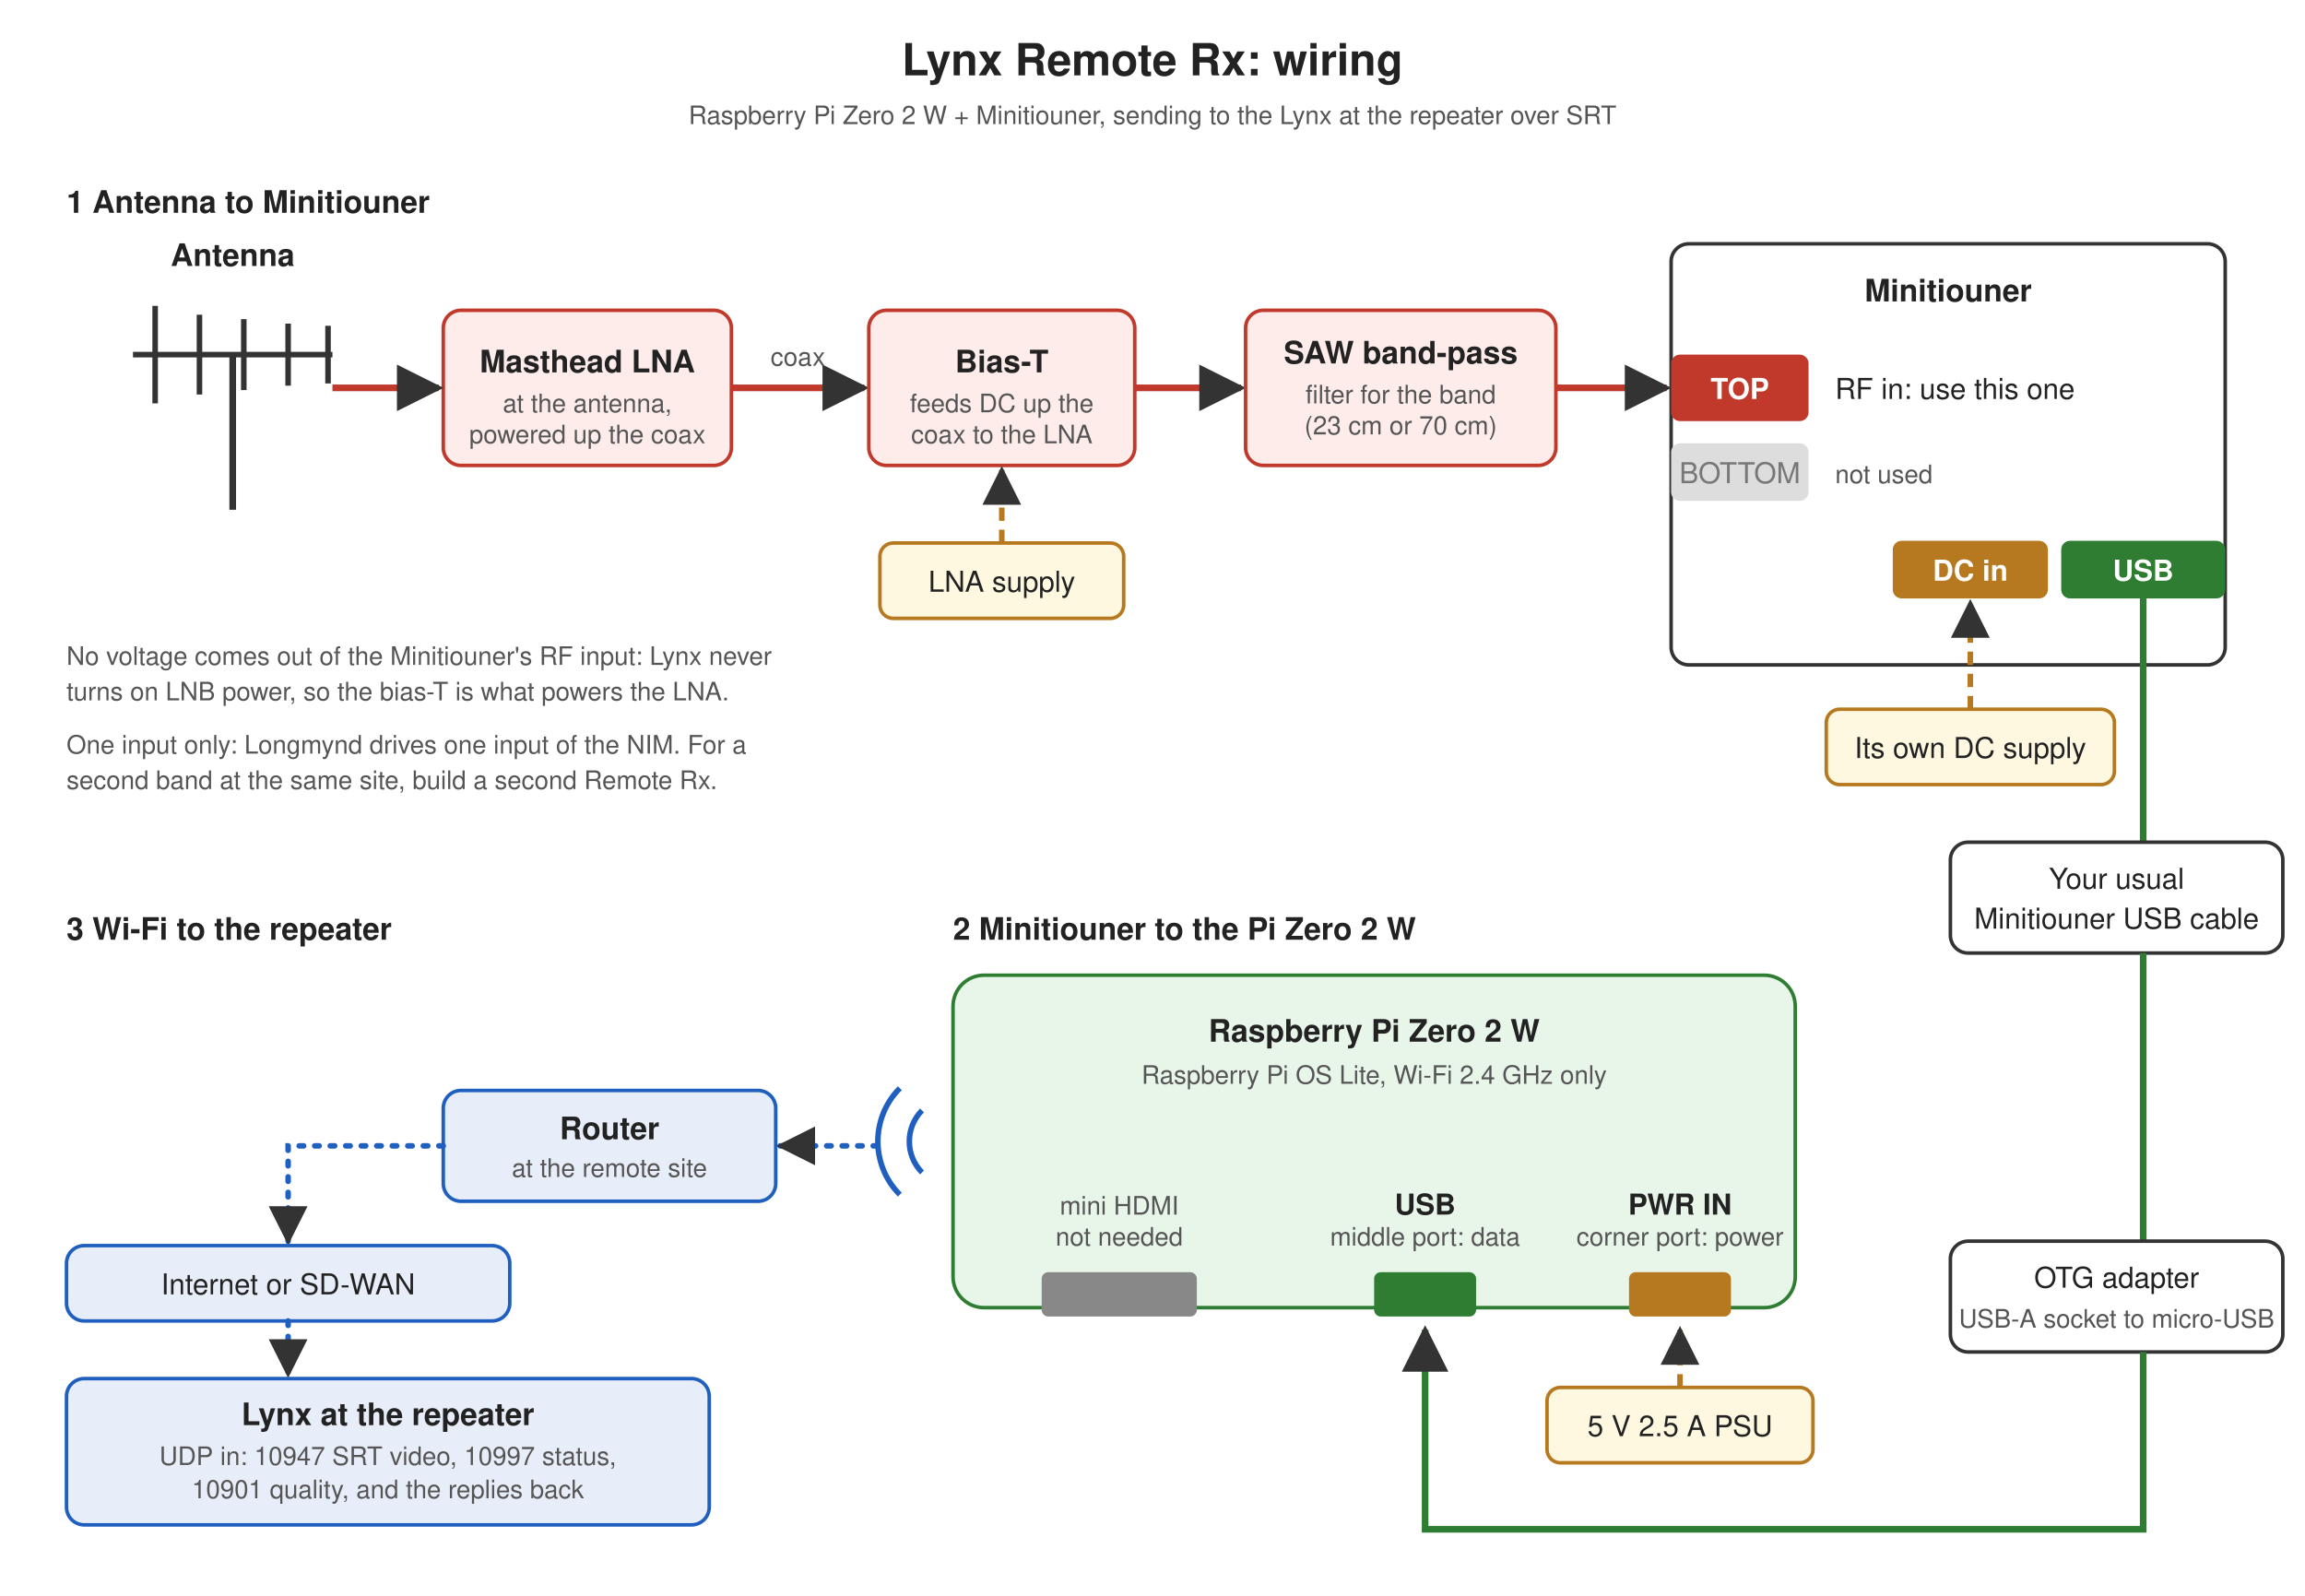
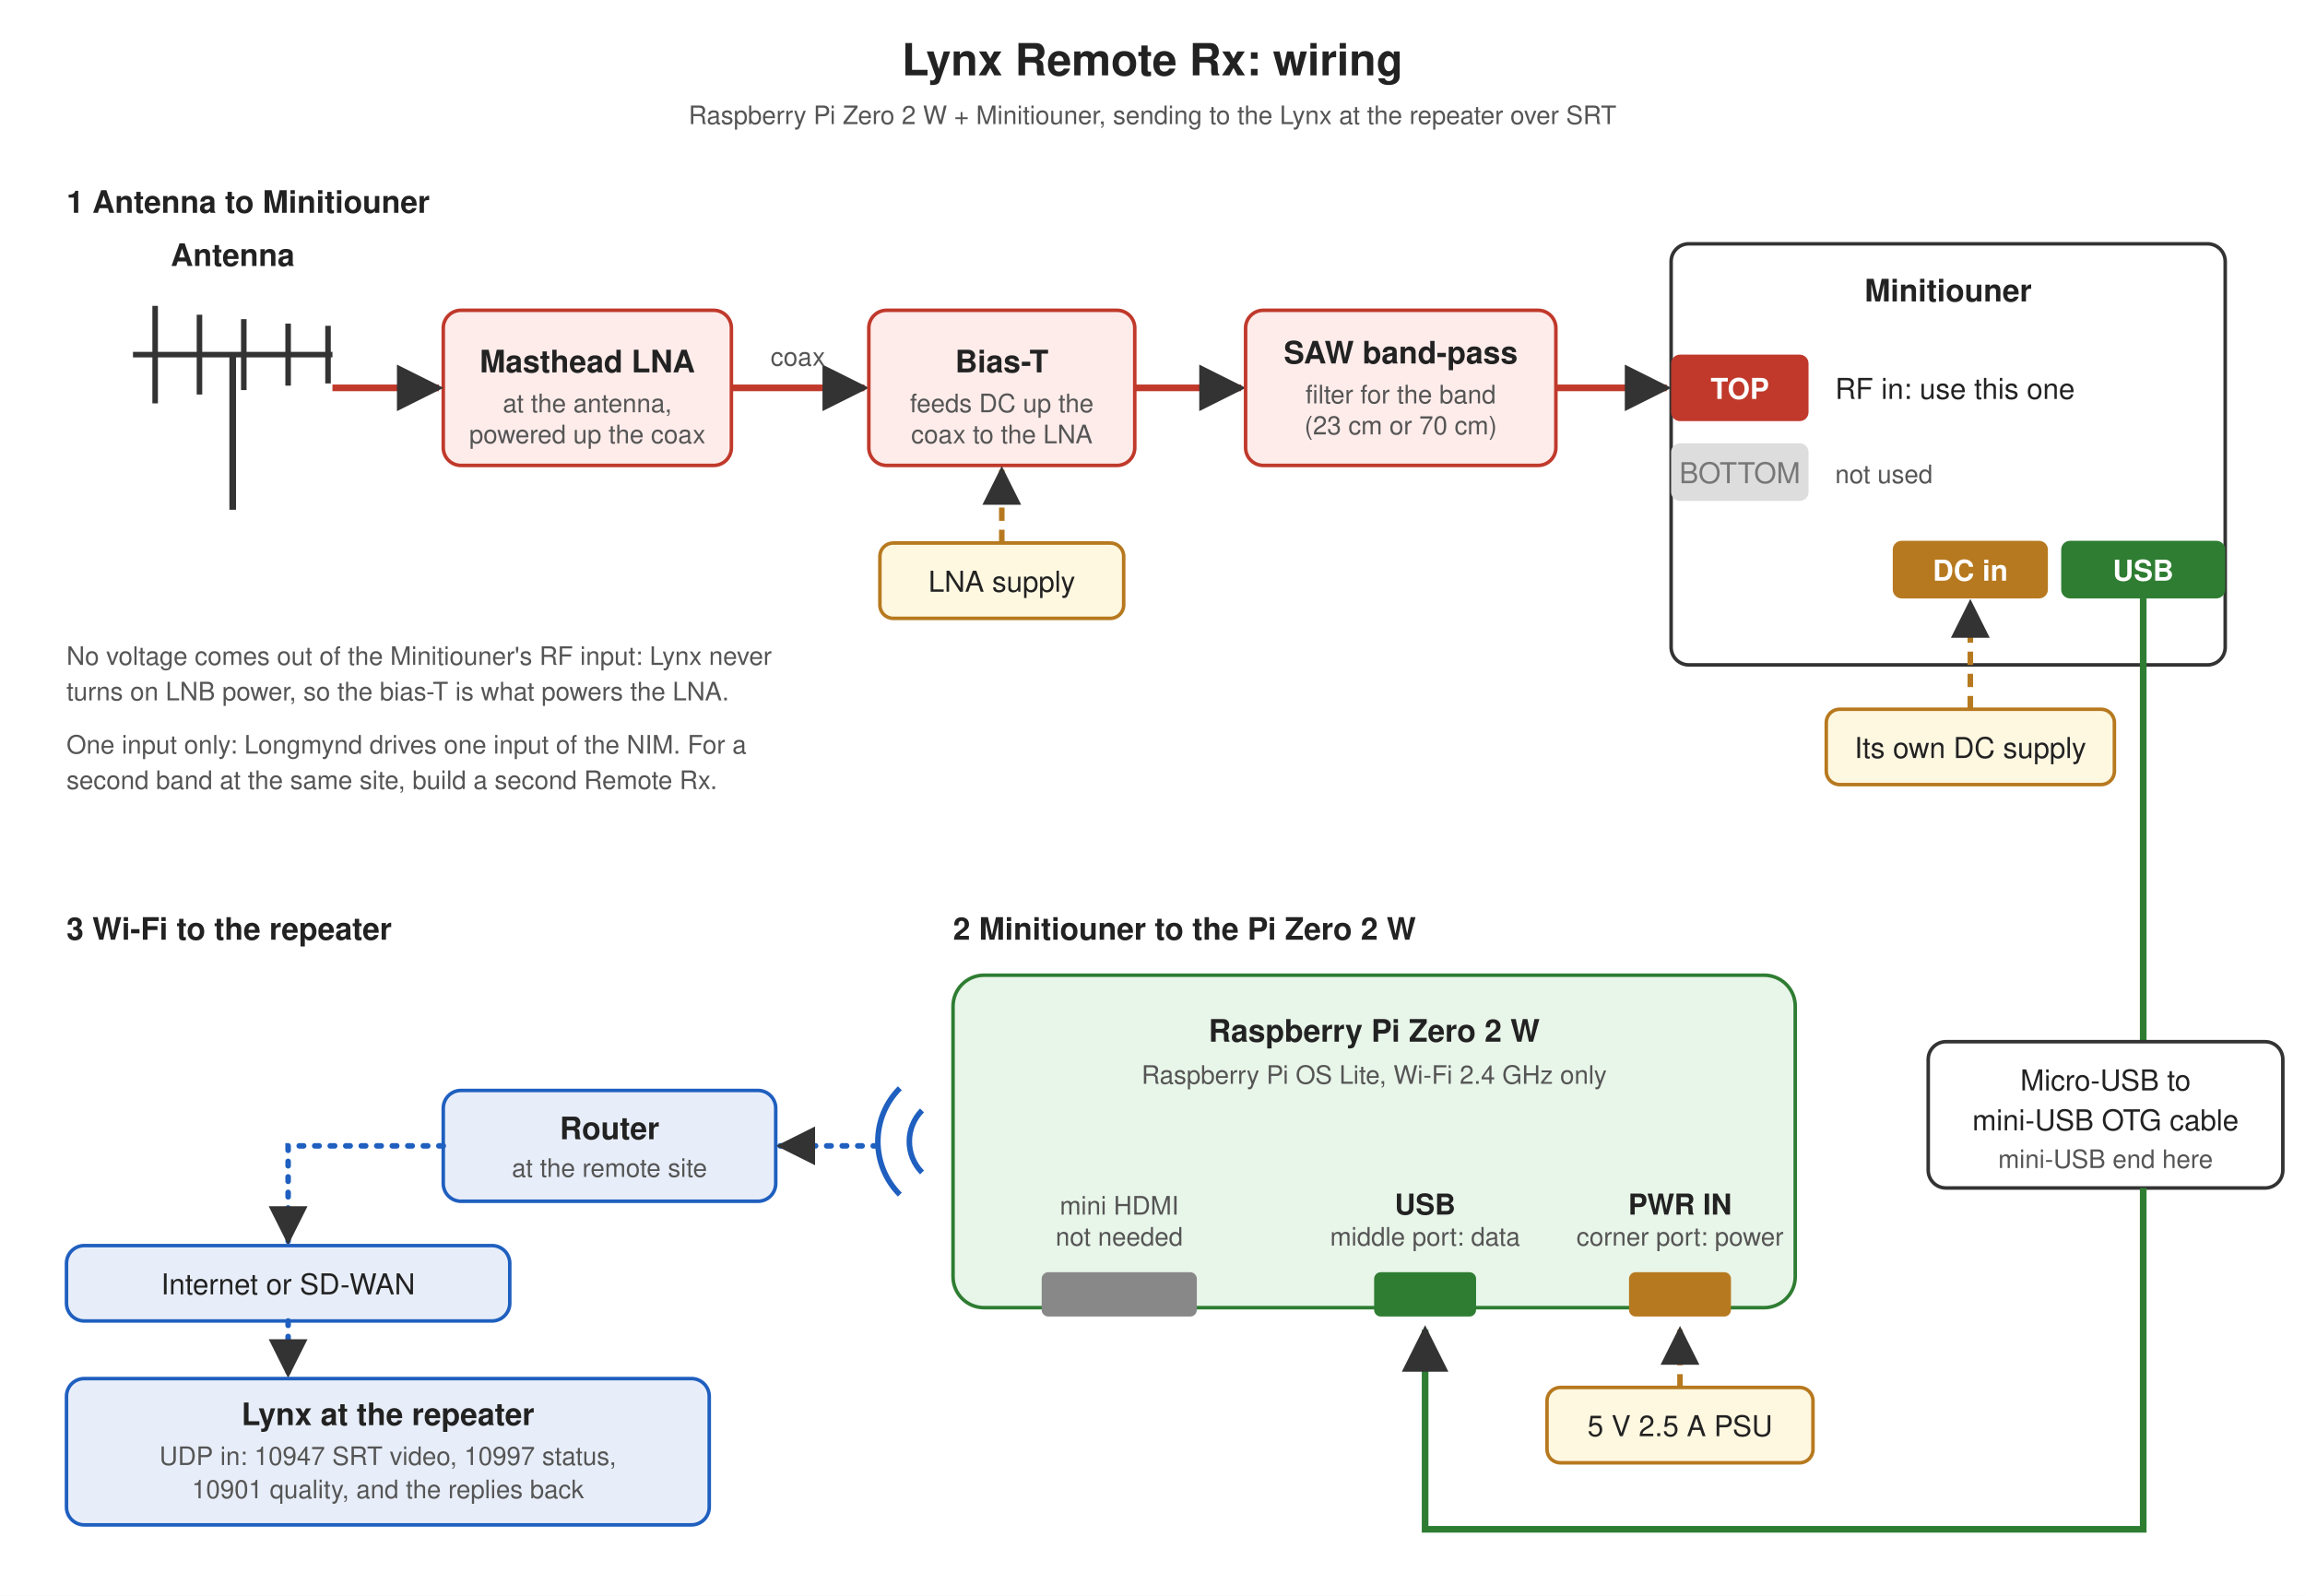
<svg xmlns="http://www.w3.org/2000/svg" viewBox="0 0 1040 720" font-family="Helvetica, Arial, sans-serif" font-size="13">
  <defs>
    <marker id="arr" viewBox="0 0 10 10" refX="9" refY="5" markerWidth="7" markerHeight="7" orient="auto-start-reverse">
      <path d="M0,0 L10,5 L0,10 z" fill="#333" />
    </marker>
    <style>
      .box{fill:#fff;stroke:#333;stroke-width:1.6;rx:8}
      .rf{fill:#fdecea;stroke:#c0392b;stroke-width:1.6}
      .pi{fill:#e8f5e9;stroke:#2e7d32;stroke-width:1.6}
      .net{fill:#e8eef9;stroke:#1f5fbf;stroke-width:1.6}
      .pwr{fill:#fff8e1;stroke:#b7791f;stroke-width:1.6}
      .t{fill:#222}
      .h{font-weight:bold;font-size:14px}
      .s{font-size:11.5px;fill:#555}
      .coax{stroke:#c0392b;stroke-width:3;fill:none}
      .usb{stroke:#2e7d32;stroke-width:3;fill:none}
      .dc{stroke:#b7791f;stroke-width:2.5;fill:none;stroke-dasharray:6 4}
      .ip{stroke:#1f5fbf;stroke-width:2.5;fill:none;stroke-dasharray:2 5;stroke-linecap:round}
    </style>
  </defs>
  <rect width="1040" height="720" fill="#ffffff" />
  <text x="520" y="34" text-anchor="middle" class="t" font-size="20" font-weight="bold">Lynx Remote Rx: wiring</text>
  <text x="520" y="56" text-anchor="middle" class="s">Raspberry Pi Zero 2 W + Minitiouner, sending to the Lynx at the repeater over SRT</text>
  <text x="30" y="96" class="t h" fill="#c0392b">1  Antenna to Minitiouner</text>
  <g transform="translate(60,120)">
    <line x1="0" y1="40" x2="90" y2="40" stroke="#333" stroke-width="2.5" />
    <line x1="10" y1="18" x2="10" y2="62" stroke="#333" stroke-width="2.5" />
    <line x1="30" y1="22" x2="30" y2="58" stroke="#333" stroke-width="2.5" />
    <line x1="50" y1="24" x2="50" y2="56" stroke="#333" stroke-width="2.5" />
    <line x1="70" y1="26" x2="70" y2="54" stroke="#333" stroke-width="2.5" />
    <line x1="88" y1="27" x2="88" y2="53" stroke="#333" stroke-width="2.5" />
    <line x1="45" y1="40" x2="45" y2="110" stroke="#333" stroke-width="3" />
    <text x="45" y="0" text-anchor="middle" class="t h">Antenna</text>
  </g>
  <rect x="200" y="140" width="130" height="70" rx="8" class="rf" />
  <text x="265" y="168" text-anchor="middle" class="t h">Masthead LNA</text>
  <text x="265" y="186" text-anchor="middle" class="s">at the antenna,</text>
  <text x="265" y="200" text-anchor="middle" class="s">powered up the coax</text>
  <path d="M150,175 L198,175" class="coax" marker-end="url(#arr)" />
  <path d="M330,175 L390,175" class="coax" marker-end="url(#arr)" />
  <text x="360" y="165" text-anchor="middle" class="s">coax</text>
  <rect x="392" y="140" width="120" height="70" rx="8" class="rf" />
  <text x="452" y="168" text-anchor="middle" class="t h">Bias-T</text>
  <text x="452" y="186" text-anchor="middle" class="s">feeds DC up the</text>
  <text x="452" y="200" text-anchor="middle" class="s">coax to the LNA</text>
  <rect x="397" y="245" width="110" height="34" rx="6" class="pwr" />
  <text x="452" y="267" text-anchor="middle" class="t">LNA supply</text>
  <path d="M452,245 L452,212" class="dc" marker-end="url(#arr)" />
  <path d="M512,175 L560,175" class="coax" marker-end="url(#arr)" />
  <rect x="562" y="140" width="140" height="70" rx="8" class="rf" />
  <text x="632" y="164" text-anchor="middle" class="t h">SAW band-pass</text>
  <text x="632" y="182" text-anchor="middle" class="s">filter for the band</text>
  <text x="632" y="196" text-anchor="middle" class="s">(23 cm or 70 cm)</text>
  <path d="M702,175 L752,175" class="coax" marker-end="url(#arr)" />
  <rect x="754" y="110" width="250" height="190" rx="10" class="box" />
  <text x="879" y="136" text-anchor="middle" class="t h">Minitiouner</text>
  <rect x="754" y="160" width="62" height="30" rx="4" fill="#c0392b" />
  <text x="785" y="180" text-anchor="middle" fill="#fff" font-weight="bold">TOP</text>
  <text x="828" y="180" class="t">RF in: use this one</text>
  <rect x="754" y="200" width="62" height="26" rx="4" fill="#ddd" />
  <text x="785" y="218" text-anchor="middle" fill="#777">BOTTOM</text>
  <text x="828" y="218" class="s">not used</text>
  <rect x="930" y="244" width="74" height="26" rx="4" fill="#2e7d32" />
  <text x="967" y="262" text-anchor="middle" fill="#fff" font-weight="bold">USB</text>
  <rect x="854" y="244" width="70" height="26" rx="4" fill="#b7791f" />
  <text x="889" y="262" text-anchor="middle" fill="#fff" font-weight="bold">DC in</text>
  <rect x="824" y="320" width="130" height="34" rx="6" class="pwr" />
  <text x="889" y="342" text-anchor="middle" class="t">Its own DC supply</text>
  <path d="M889,320 L889,272" class="dc" marker-end="url(#arr)" />
  <text x="430" y="424" class="t h" fill="#2e7d32">2  Minitiouner to the Pi Zero 2 W</text>
  <rect x="430" y="440" width="380" height="150" rx="14" class="pi" />
  <text x="620" y="470" text-anchor="middle" class="t h">Raspberry Pi Zero 2 W</text>
  <text x="620" y="489" text-anchor="middle" class="s">Raspberry Pi OS Lite, Wi-Fi 2.4 GHz only</text>
  <text x="505" y="548" text-anchor="middle" class="s">mini HDMI</text>
  <text x="505" y="562" text-anchor="middle" class="s">not needed</text>
  <rect x="470" y="574" width="70" height="20" rx="3" fill="#888" />
  <text x="643" y="548" text-anchor="middle" class="t" font-weight="bold">USB</text>
  <text x="643" y="562" text-anchor="middle" class="s">middle port: data</text>
  <rect x="620" y="574" width="46" height="20" rx="3" fill="#2e7d32" />
  <text x="758" y="548" text-anchor="middle" class="t" font-weight="bold">PWR IN</text>
  <text x="758" y="562" text-anchor="middle" class="s">corner port: power</text>
  <rect x="735" y="574" width="46" height="20" rx="3" fill="#b7791f" />
-   <path d="M967,270 L967,380" class="usb" />
-   <rect x="880" y="380" width="150" height="50" rx="8" class="box" />
-   <text x="955" y="401" text-anchor="middle" class="t">Your usual</text>
-   <text x="955" y="419" text-anchor="middle" class="t">Minitiouner USB cable</text>
-   <path d="M967,430 L967,560" class="usb" />
-   <rect x="880" y="560" width="150" height="50" rx="8" class="box" />
-   <text x="955" y="581" text-anchor="middle" class="t">OTG adapter</text>
-   <text x="955" y="599" text-anchor="middle" class="s">USB-A socket to micro-USB</text>
-   <path d="M967,610 L967,690 L643,690 L643,600" class="usb" marker-end="url(#arr)" />
+   <path d="M967,270 L967,470" class="usb" />
+   <rect x="870" y="470" width="160" height="66" rx="8" class="box" />
+   <text x="950" y="492" text-anchor="middle" class="t">Micro-USB to</text>
+   <text x="950" y="510" text-anchor="middle" class="t">mini-USB OTG cable</text>
+   <text x="950" y="527" text-anchor="middle" class="s">mini-USB end here</text>
+   <path d="M967,536 L967,690 L643,690 L643,600" class="usb" marker-end="url(#arr)" />
  <rect x="698" y="626" width="120" height="34" rx="6" class="pwr" />
  <text x="758" y="648" text-anchor="middle" class="t">5 V 2.5 A PSU</text>
  <path d="M758,626 L758,600" class="dc" marker-end="url(#arr)" />
  <text x="30" y="424" class="t h" fill="#1f5fbf">3  Wi-Fi to the repeater</text>
  <g transform="translate(430,515)" stroke="#1f5fbf" stroke-width="2.5" fill="none">
    <path d="M-14,-14 A20,20 0 0 0 -14,14" />
    <path d="M-24,-24 A34,34 0 0 0 -24,24" />
  </g>
  <rect x="200" y="492" width="150" height="50" rx="8" class="net" />
  <text x="275" y="514" text-anchor="middle" class="t h">Router</text>
  <text x="275" y="531" text-anchor="middle" class="s">at the remote site</text>
  <path d="M396,517 L352,517" class="ip" marker-end="url(#arr)" />
  <path d="M200,517 L130,517 L130,560" class="ip" marker-end="url(#arr)" />
  <rect x="30" y="562" width="200" height="34" rx="8" class="net" />
  <text x="130" y="584" text-anchor="middle" class="t">Internet or SD-WAN</text>
  <path d="M130,596 L130,620" class="ip" marker-end="url(#arr)" />
  <rect x="30" y="622" width="290" height="66" rx="8" class="net" />
  <text x="175" y="643" text-anchor="middle" class="t h">Lynx at the repeater</text>
  <text x="175" y="661" text-anchor="middle" class="s">UDP in: 10947 SRT video, 10997 status,</text>
  <text x="175" y="676" text-anchor="middle" class="s">10901 quality, and the replies back</text>
  <g class="s">
    <text x="30" y="300">No voltage comes out of the Minitiouner's RF input: Lynx never</text>
    <text x="30" y="316">turns on LNB power, so the bias-T is what powers the LNA.</text>
    <text x="30" y="340">One input only: Longmynd drives one input of the NIM. For a</text>
    <text x="30" y="356">second band at the same site, build a second Remote Rx.</text>
  </g>
</svg>
